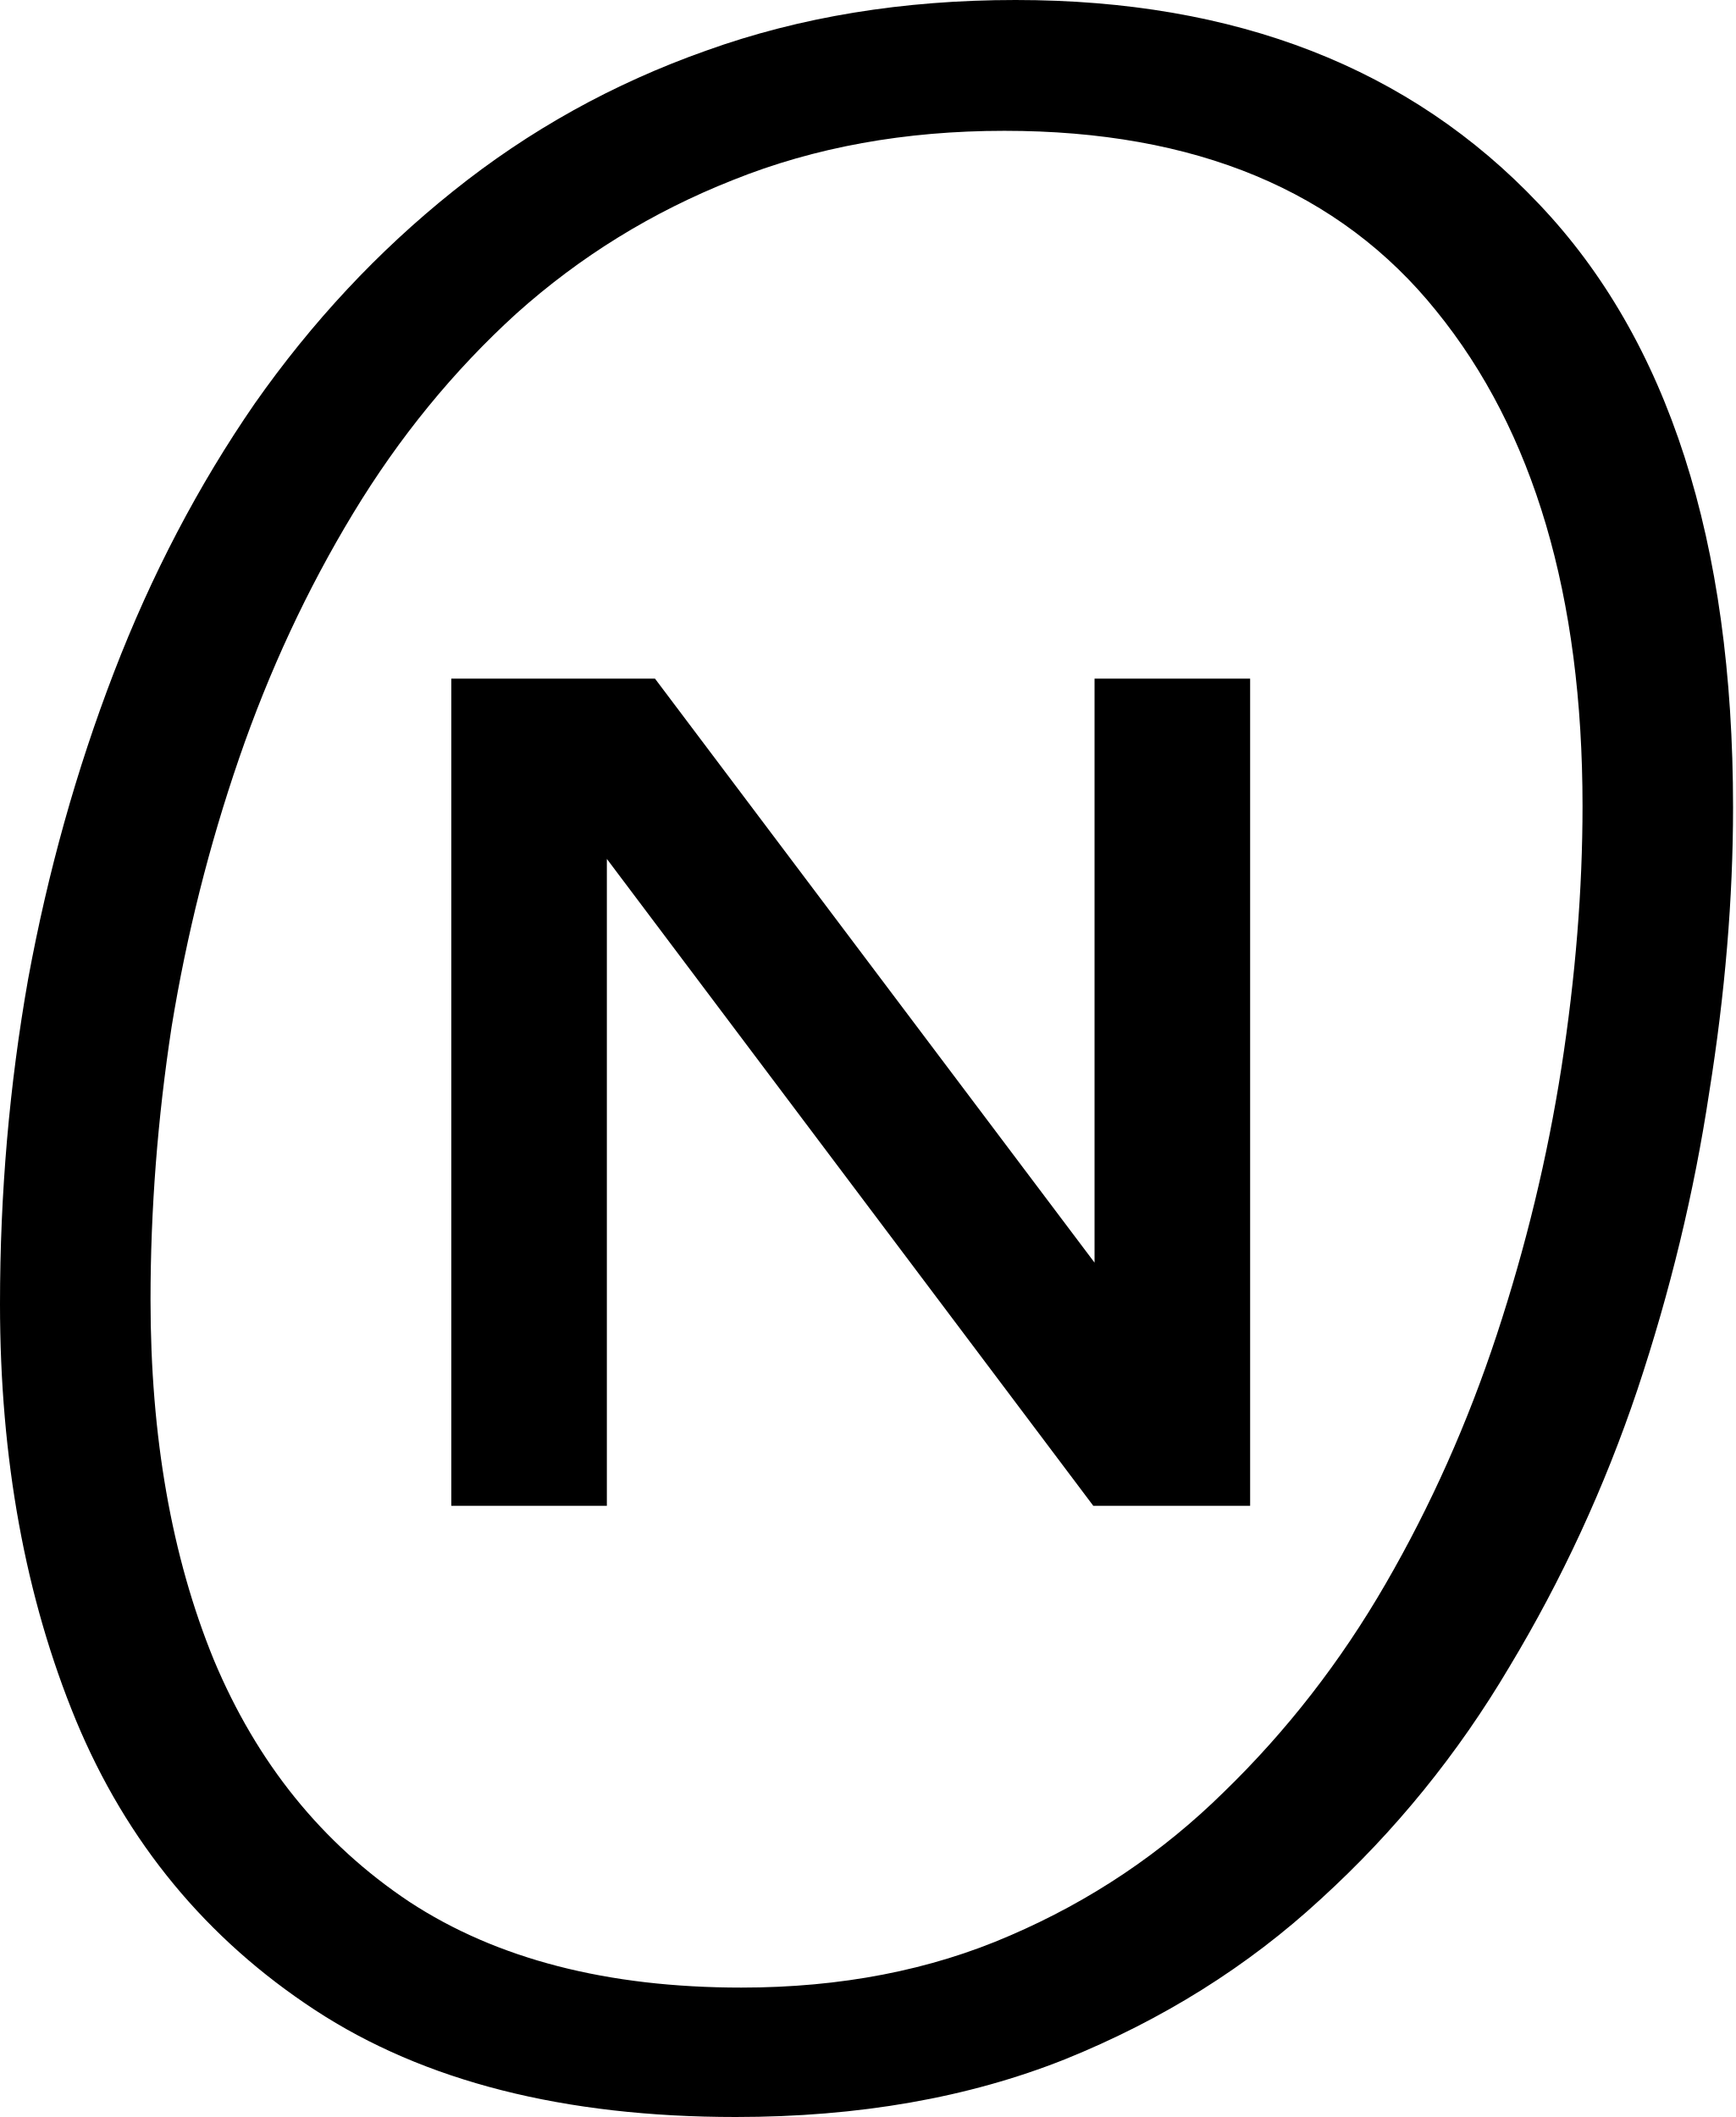
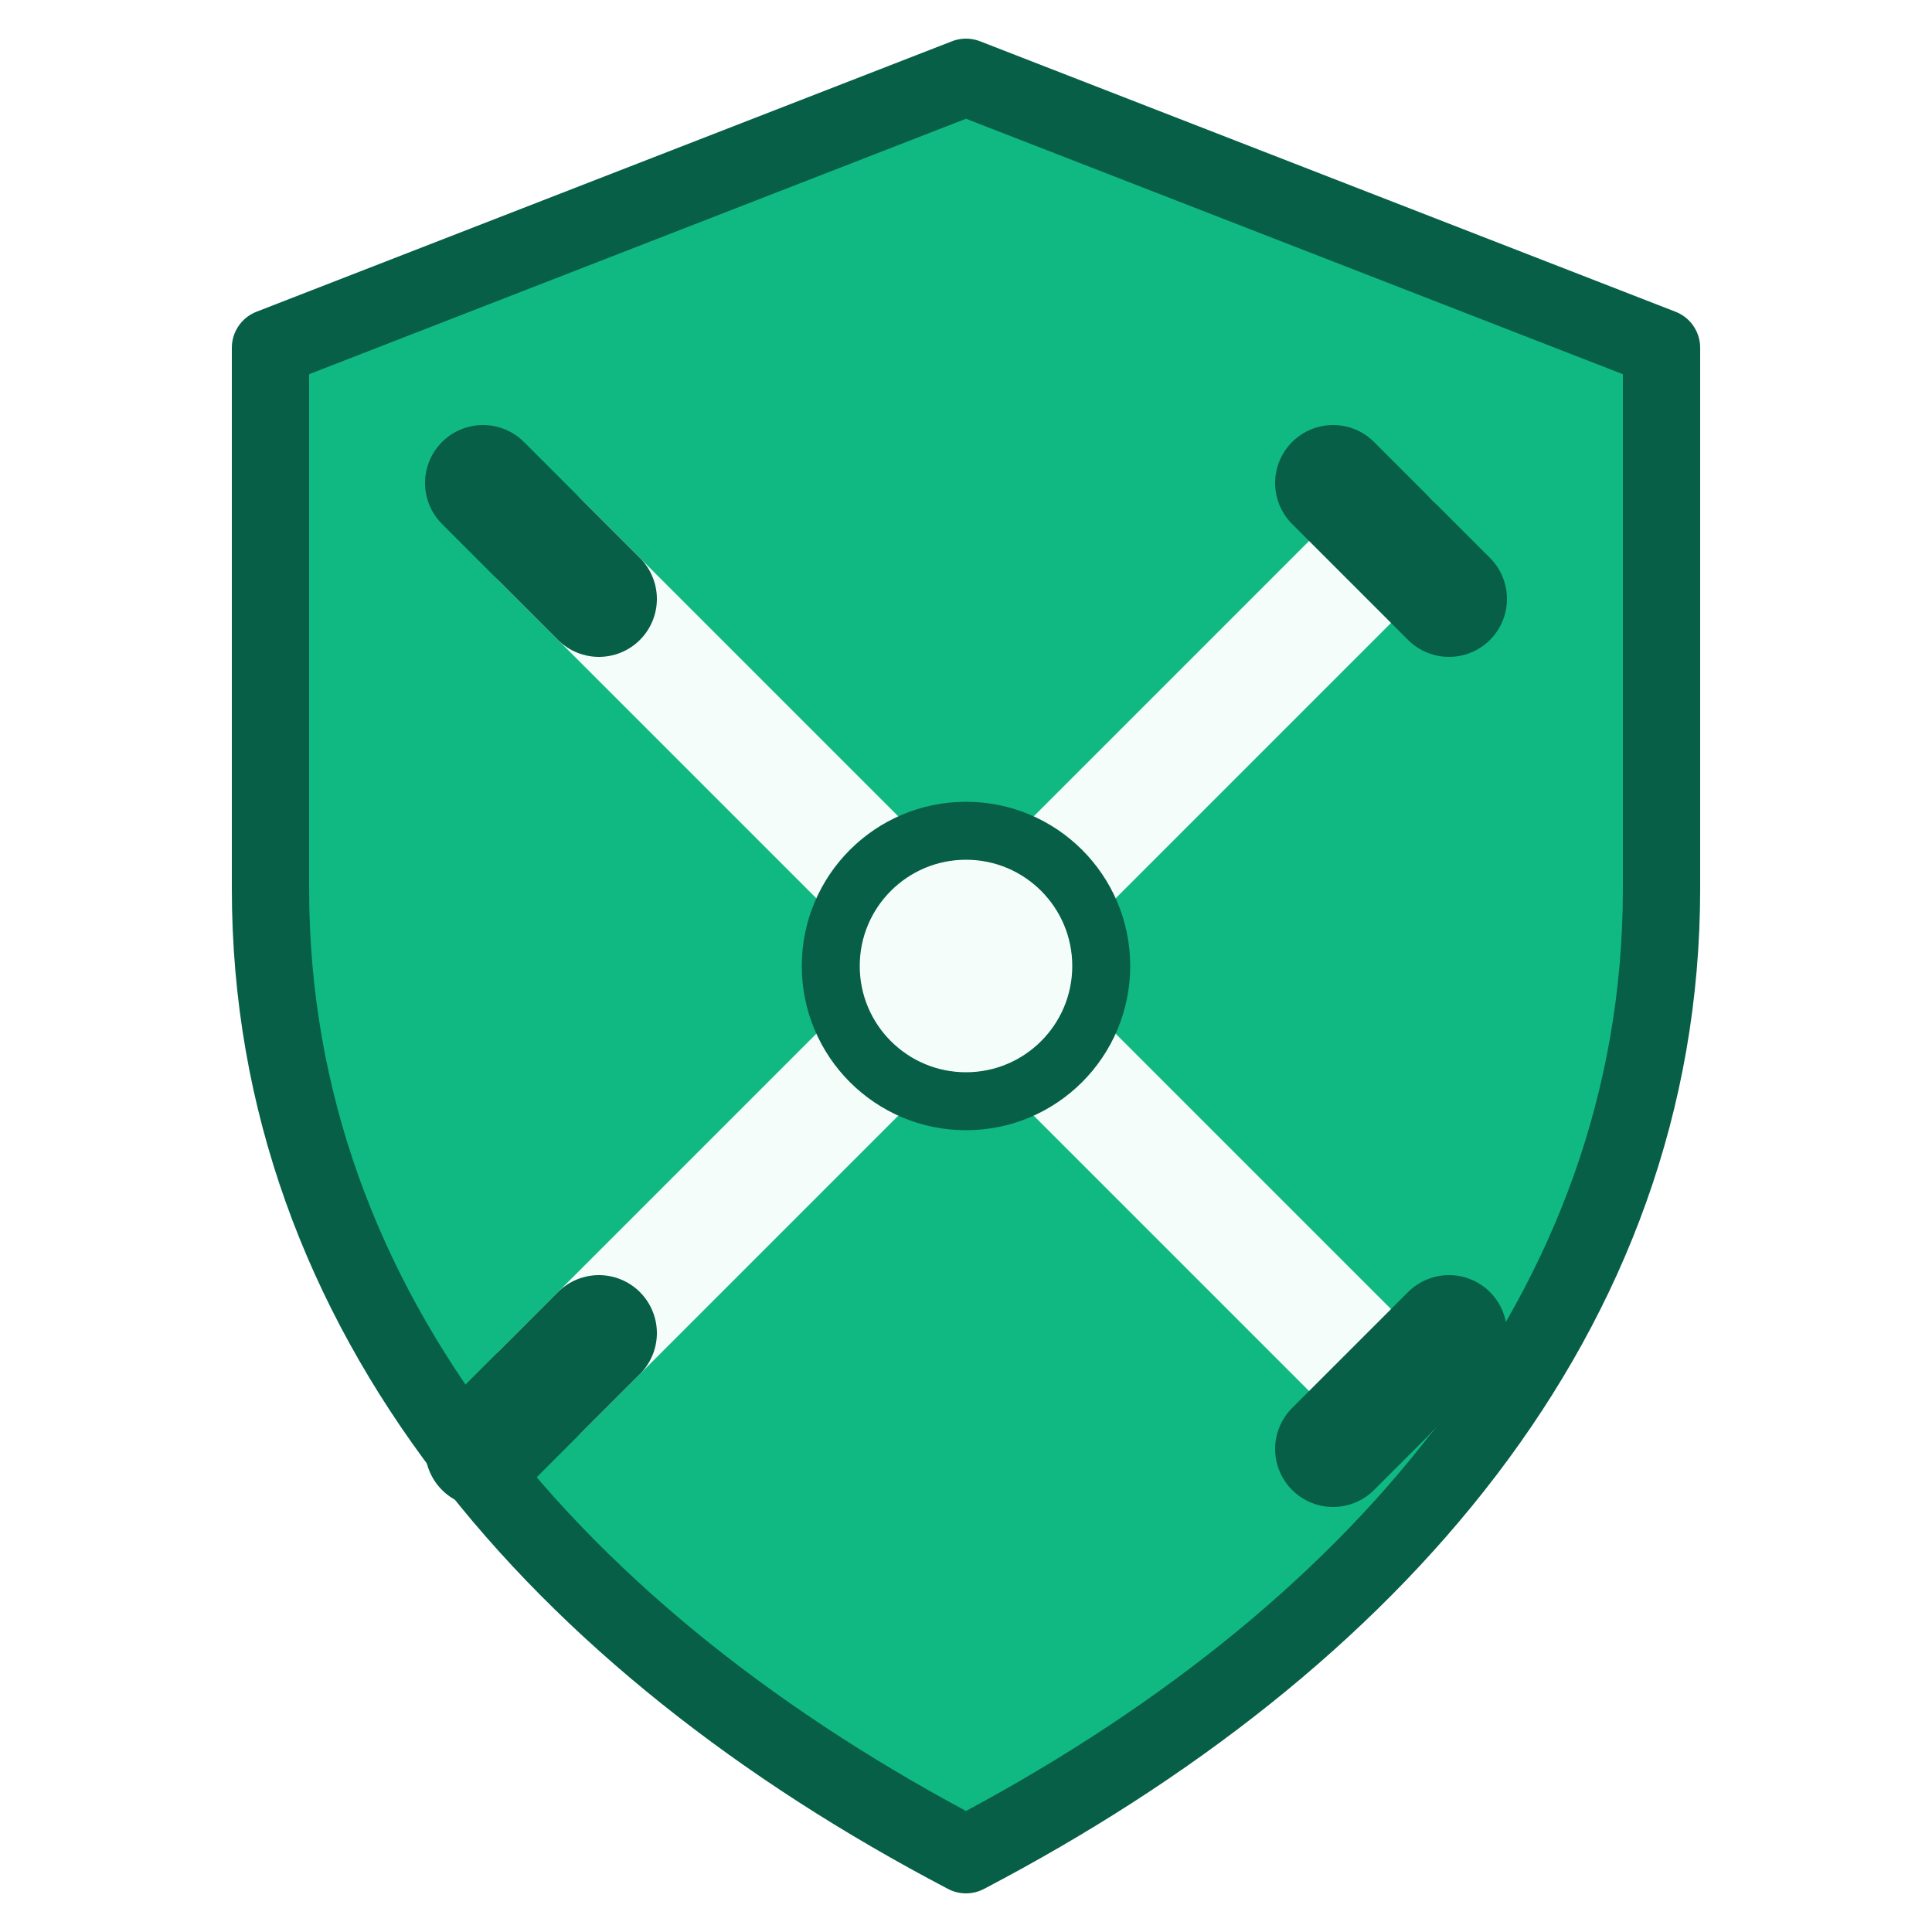
- <svg xmlns="http://www.w3.org/2000/svg" width="82" height="100" viewBox="0 0 82 100" fill="none">
-   <path d="M34.751 100C26.645 100 20.022 98.317 14.884 94.95C9.745 91.584 5.98 87.021 3.588 81.263C1.196 75.46 0 68.904 0 61.595C0 56.368 0.443 51.251 1.329 46.246C2.259 41.196 3.61 36.368 5.382 31.761C7.154 27.154 9.369 22.924 12.027 19.07C14.729 15.216 17.852 11.871 21.395 9.037C24.983 6.157 28.97 3.942 33.355 2.392C37.785 0.797 42.658 0 47.973 0C58.383 0 66.622 3.212 72.691 9.635C78.804 16.058 81.861 25.559 81.861 38.139C81.861 42.436 81.484 46.932 80.731 51.628C80.022 56.323 78.893 60.997 77.342 65.648C75.792 70.255 73.776 74.618 71.296 78.737C68.859 82.857 65.891 86.512 62.392 89.701C58.937 92.89 54.906 95.415 50.299 97.276C45.736 99.092 40.554 100 34.751 100ZM35.017 93.887C39.712 93.887 43.942 93.068 47.708 91.429C51.517 89.79 54.884 87.53 57.807 84.651C60.775 81.772 63.322 78.494 65.448 74.817C67.575 71.141 69.325 67.22 70.698 63.056C72.071 58.893 73.09 54.684 73.754 50.432C74.419 46.135 74.751 42.016 74.751 38.073C74.751 28.151 72.447 20.354 67.841 14.684C63.278 9.014 56.478 6.179 47.442 6.179C42.746 6.179 38.472 6.955 34.618 8.505C30.808 10.011 27.398 12.115 24.385 14.817C21.418 17.519 18.848 20.665 16.678 24.253C14.507 27.84 12.713 31.694 11.296 35.814C9.878 39.934 8.815 44.164 8.106 48.505C7.442 52.846 7.11 57.143 7.11 61.395C7.11 67.863 8.106 73.533 10.1 78.405C12.137 83.278 15.216 87.088 19.335 89.834C23.455 92.536 28.682 93.887 35.017 93.887Z" fill="black" />
-   <path d="M21.317 71.131V32.057H30.939L51.701 59.642V32.057H59.05V71.131H51.643L28.665 40.572V71.131H21.317Z" fill="black" />
+ <svg xmlns="http://www.w3.org/2000/svg" width="100" height="100" viewBox="0 0 100 100" fill="none">
+   <path d="M50 4L86 18V46C86 68 71 85 50 96C29 85 14 68 14 46V18L50 4Z" fill="#10b981" stroke="#065f46" stroke-width="4" stroke-linejoin="round" />
+   <g stroke="#f4fdf9" stroke-width="6" stroke-linecap="round">
+     <path d="M28 28L72 72" />
+     <path d="M72 28L28 72" />
+   </g>
+   <g stroke="#065f46" stroke-width="6" stroke-linecap="round">
+     <path d="M25 25L31 31" />
+     <path d="M69 25L75 31" />
+     <path d="M25 75L31 69" />
+     <path d="M69 75L75 69" />
+   </g>
+   <circle cx="50" cy="50" r="7" fill="#f4fdf9" stroke="#065f46" stroke-width="3" />
</svg>
